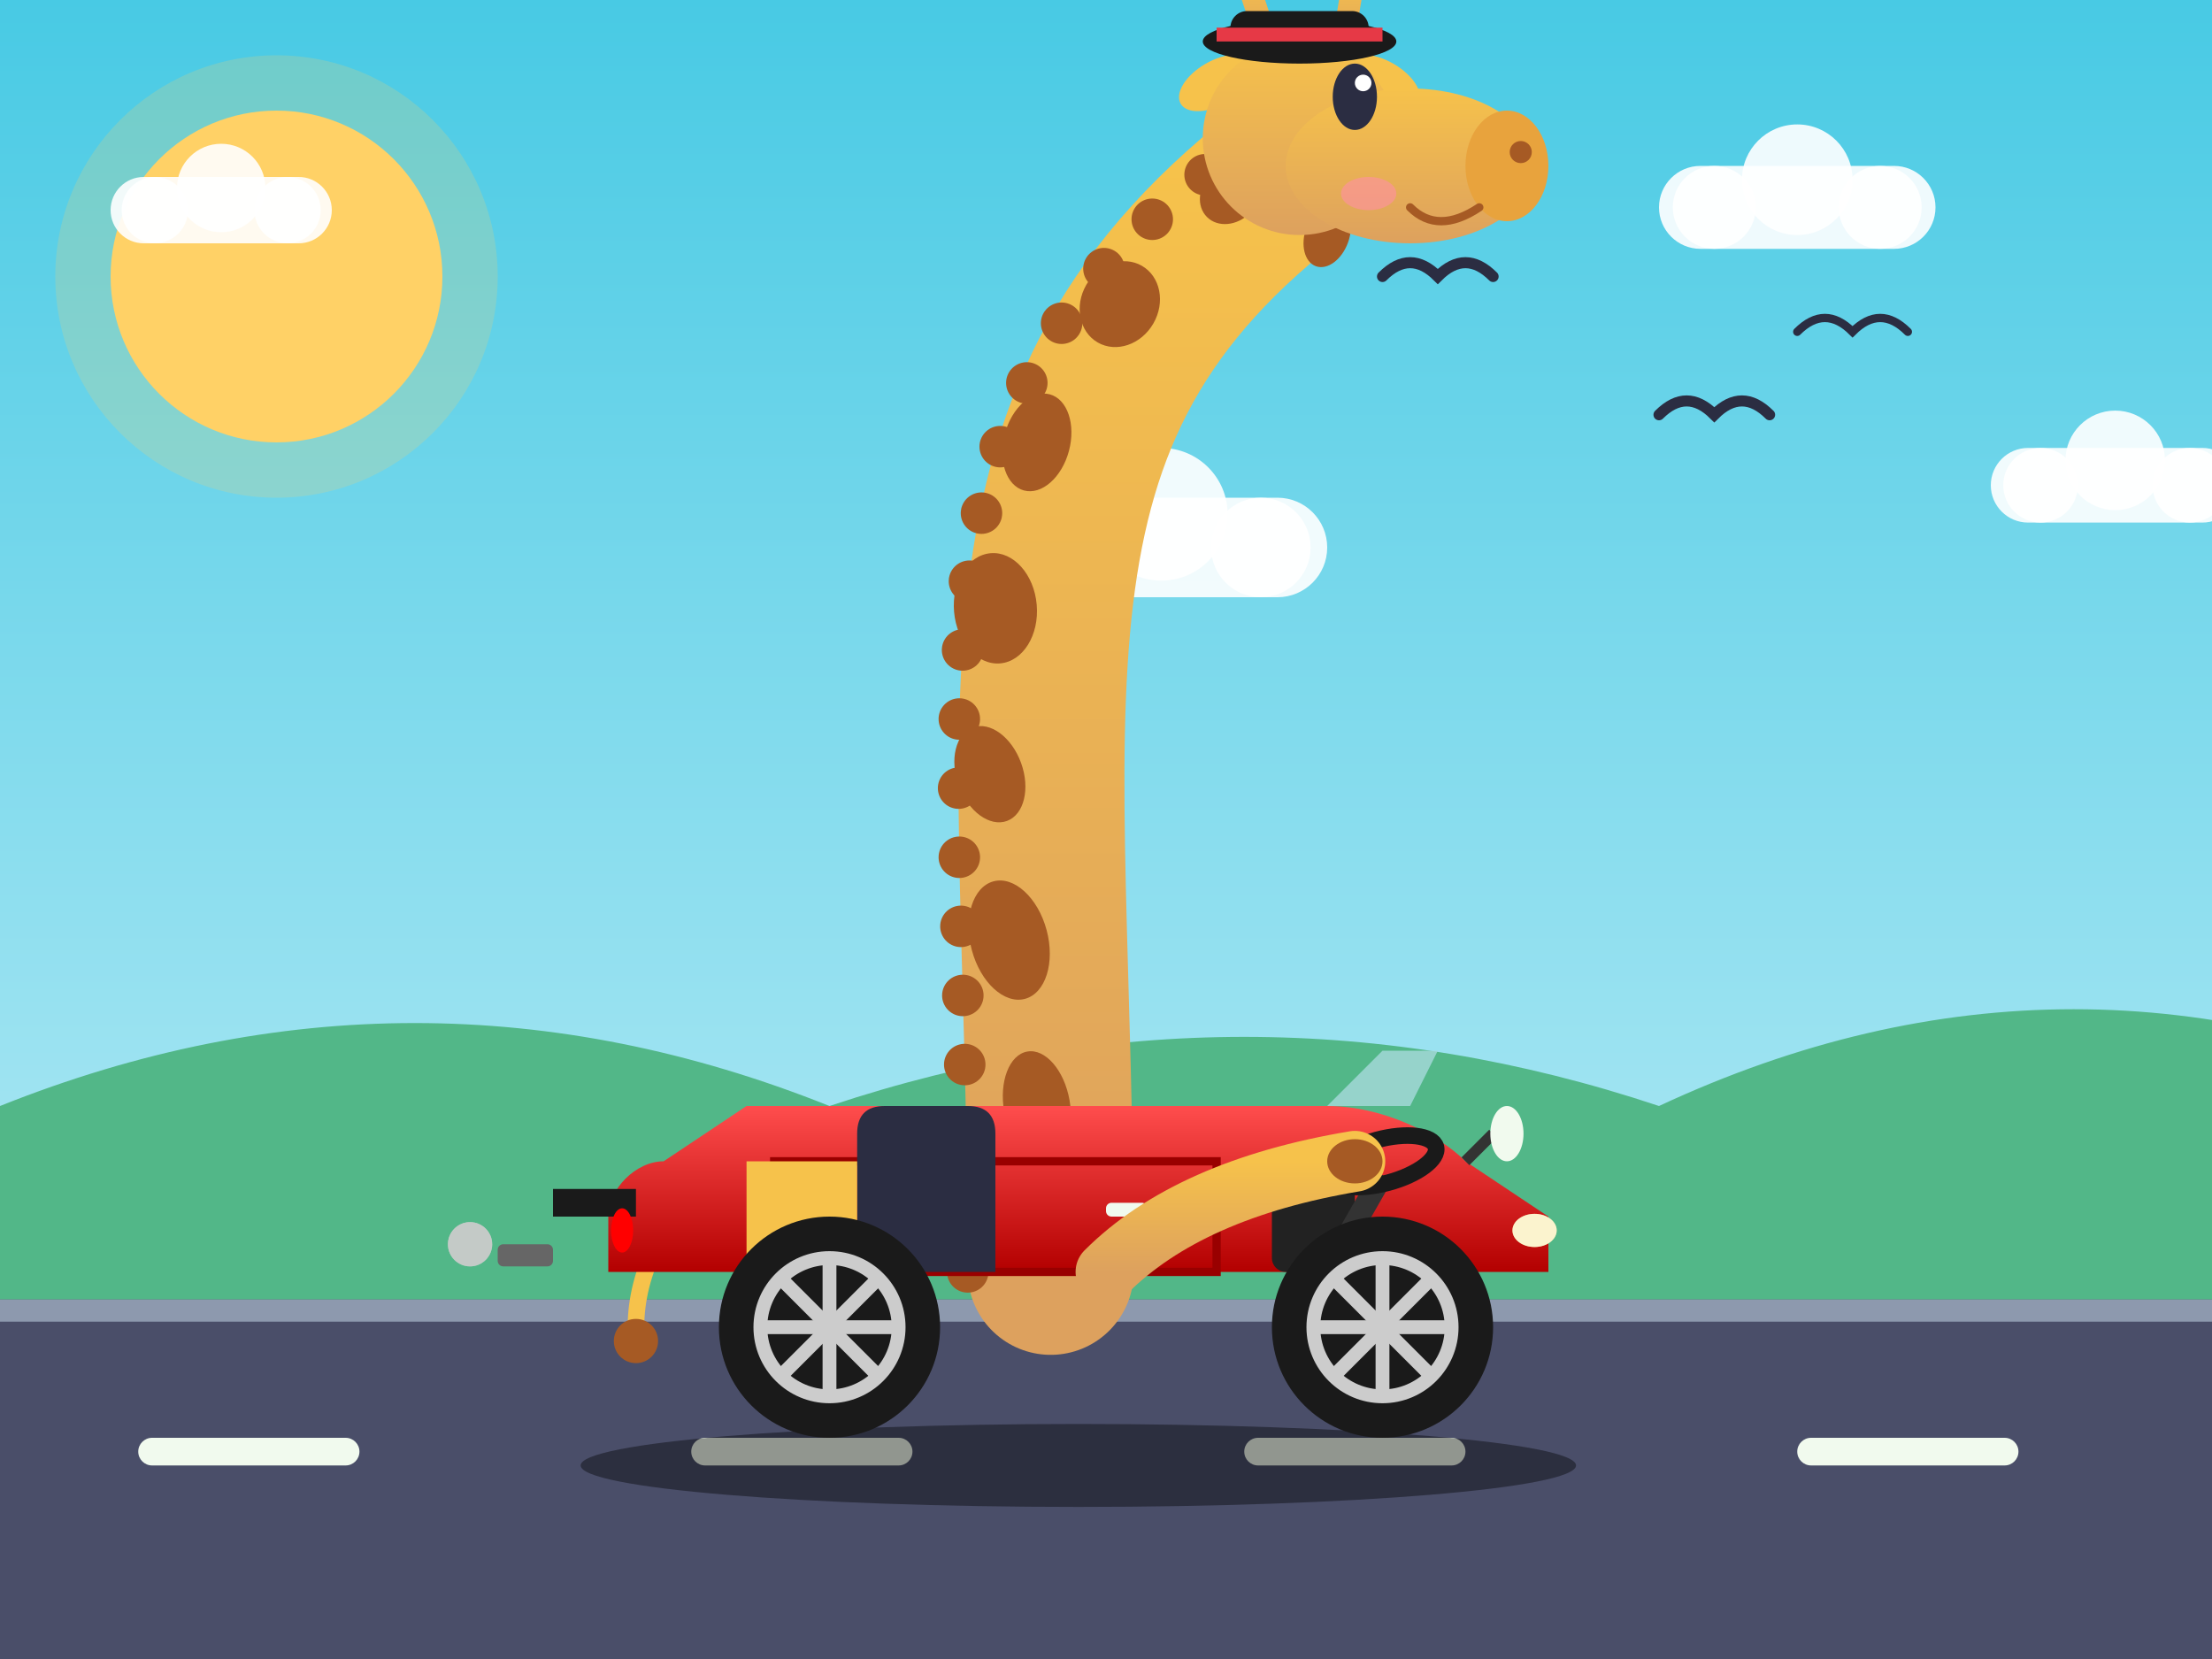
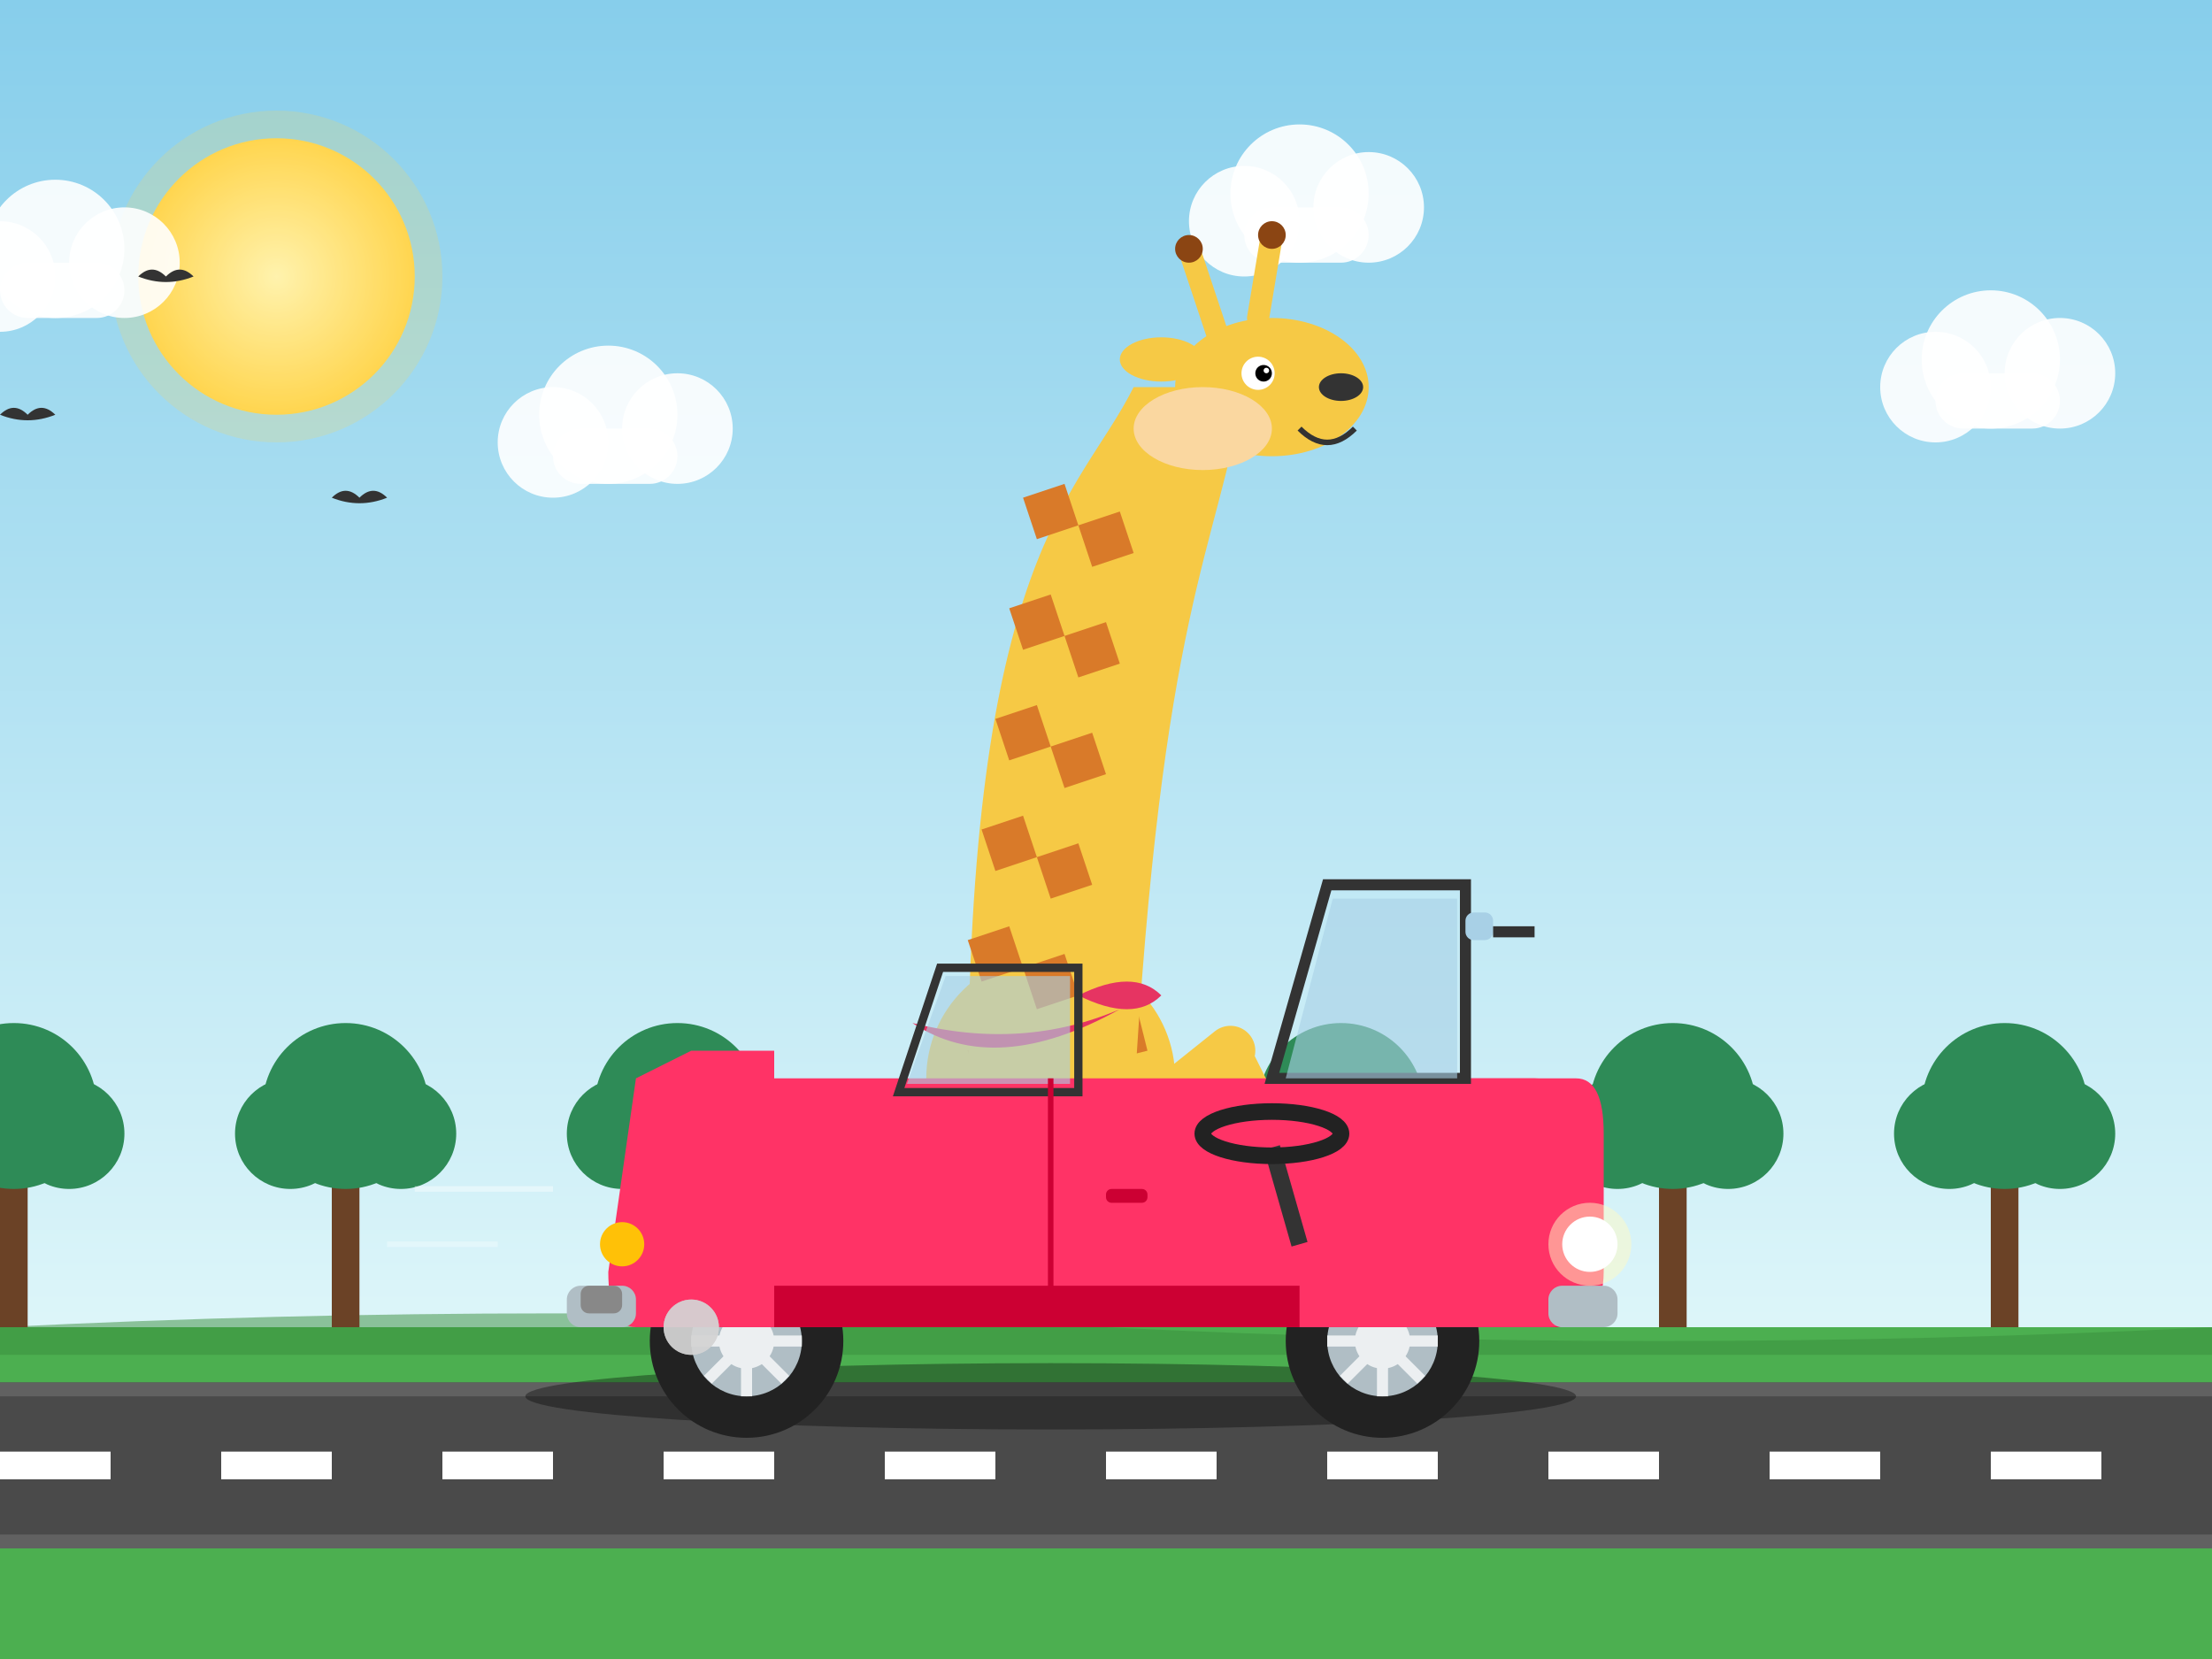
<svg xmlns="http://www.w3.org/2000/svg" viewBox="0 0 800 600" width="100%" height="100%">
  <defs>
-     <linearGradient id="skyGrad" x1="0%" y1="0%" x2="0%" y2="100%">
-       <stop offset="0%" stop-color="#48CAE4" />
-       <stop offset="100%" stop-color="#CAF0F8" />
+     <linearGradient id="skyGrad" x1="0" y1="0" x2="0" y2="1">
+       <stop offset="0%" stop-color="#87CEEB" />
+       <stop offset="100%" stop-color="#E0F7FA" />
    </linearGradient>
-     <linearGradient id="giraffeGrad" x1="0%" y1="100%" x2="0%" y2="0%">
-       <stop offset="0%" stop-color="#DDA15E" />
-       <stop offset="100%" stop-color="#F6C24B" />
-     </linearGradient>
-     <linearGradient id="carGrad" x1="0%" y1="0%" x2="0%" y2="100%">
-       <stop offset="0%" stop-color="#FF4D4D" />
-       <stop offset="100%" stop-color="#B30000" />
-     </linearGradient>
+     <radialGradient id="sunGrad" cx="50%" cy="50%" r="50%">
+       <stop offset="0%" stop-color="#FFF9C4" />
+       <stop offset="100%" stop-color="#FFD54F" />
+     </radialGradient>
    <g id="cloud">
-       <rect x="0" y="0" width="100" height="30" rx="15" fill="#fff" opacity="0.9" />
-       <circle cx="20" cy="15" r="15" fill="#fff" opacity="0.9" />
-       <circle cx="50" cy="5" r="20" fill="#fff" opacity="0.9" />
-       <circle cx="80" cy="15" r="15" fill="#fff" opacity="0.9" />
+       <circle cx="0" cy="0" r="20" fill="#FFFFFF" opacity="0.9" />
+       <circle cx="20" cy="-10" r="25" fill="#FFFFFF" opacity="0.9" />
+       <circle cx="45" cy="-5" r="20" fill="#FFFFFF" opacity="0.9" />
+       <rect x="0" y="-5" width="45" height="20" rx="10" fill="#FFFFFF" opacity="0.9" />
    </g>
    <g id="tree">
-       <rect x="-5" y="350" width="10" height="30" fill="#A65A24" />
-       <circle cx="0" cy="340" r="25" fill="#2D6A4F" />
-       <circle cx="-15" cy="355" r="15" fill="#2D6A4F" />
-       <circle cx="15" cy="355" r="15" fill="#2D6A4F" />
-     </g>
+       <rect x="0" y="420" width="10" height="60" fill="#6B4226" />
+       <circle cx="5" cy="400" r="30" fill="#2E8B57" />
+       <circle cx="-15" cy="410" r="20" fill="#2E8B57" />
+       <circle cx="25" cy="410" r="20" fill="#2E8B57" />
+     </g>
+     <g id="bird">
+       <path d="M 0,0 Q 5,-5 10,0 Q 15,-5 20,0 Q 15,2 10,2 Q 5,2 0,0 Z" fill="#333" />
+     </g>
+     <g id="wheel-shape">
+       <circle cx="0" cy="0" r="35" fill="#222" />
+       <circle cx="0" cy="0" r="20" fill="#B0BEC5" />
+       <circle cx="0" cy="0" r="10" fill="#ECEFF1" />
+       <line x1="0" y1="-20" x2="0" y2="20" stroke="#ECEFF1" stroke-width="4" />
+       <line x1="-20" y1="0" x2="20" y2="0" stroke="#ECEFF1" stroke-width="4" />
+       <line x1="-14" y1="-14" x2="14" y2="14" stroke="#ECEFF1" stroke-width="4" />
+       <line x1="-14" y1="14" x2="14" y2="-14" stroke="#ECEFF1" stroke-width="4" />
+     </g>
+     <rect id="dash" x="0" y="525" width="40" height="10" fill="#FFF" />
  </defs>
-   <rect x="0" y="0" width="800" height="600" fill="url(#skyGrad)" />
-   <circle cx="100" cy="100" r="60" fill="#FFD166" />
-   <circle cx="100" cy="100" r="80" fill="#FFD166" opacity="0.2">
-     <animate attributeName="r" values="80; 90; 80" dur="4s" repeatCount="indefinite" />
-   </circle>
-   <g>
-     <animateTransform attributeName="transform" type="translate" from="800 0" to="-200 0" dur="30s" repeatCount="indefinite" />
-     <use href="#cloud" x="50" y="80" transform="scale(0.8)" />
-     <use href="#cloud" x="300" y="150" transform="scale(1.2)" />
-     <use href="#cloud" x="600" y="60" transform="scale(1)" />
-     <use href="#cloud" x="800" y="180" transform="scale(0.9)" />
+   <g id="background">
+     <rect x="0" y="0" width="800" height="500" fill="url(#skyGrad)" />
+     <g id="sun">
+       <circle cx="100" cy="100" r="50" fill="url(#sunGrad)" />
+       <circle cx="100" cy="100" r="60" fill="#FFD54F" opacity="0.2">
+         <animate attributeName="r" values="60; 70; 60" dur="3s" repeatCount="indefinite" />
+       </circle>
+     </g>
+     <g id="clouds">
+       <animateTransform attributeName="transform" type="translate" from="0 0" to="-1200 0" dur="60s" repeatCount="indefinite" />
+       <use href="#cloud" x="0" y="100" />
+       <use href="#cloud" x="200" y="160" />
+       <use href="#cloud" x="450" y="80" />
+       <use href="#cloud" x="700" y="140" />
+       <use href="#cloud" x="950" y="90" />
+       <use href="#cloud" x="1200" y="170" />
+     </g>
+     <g id="birds">
+       <animateTransform attributeName="transform" type="translate" from="900 0" to="-100 -50" dur="15s" repeatCount="indefinite" />
+       <use href="#bird" x="0" y="150" />
+       <use href="#bird" x="50" y="100" />
+       <use href="#bird" x="120" y="180" />
+     </g>
+     <rect x="0" y="480" width="800" height="120" fill="#4CAF50" />
+     <path d="M 0,480 Q 200,470 400,480 T 800,480 L 800,490 L 0,490 Z" fill="#388E3C" opacity="0.5" />
+     <rect x="0" y="500" width="800" height="60" fill="#4A4A4A" />
+     <rect x="0" y="500" width="800" height="5" fill="#616161" />
+     <rect x="0" y="555" width="800" height="5" fill="#616161" />
+     <g id="road-lines">
+       <animateTransform attributeName="transform" type="translate" from="0 0" to="-240 0" dur="0.4s" repeatCount="indefinite" />
+       <use href="#dash" x="0" />
+       <use href="#dash" x="80" />
+       <use href="#dash" x="160" />
+       <use href="#dash" x="240" />
+       <use href="#dash" x="320" />
+       <use href="#dash" x="400" />
+       <use href="#dash" x="480" />
+       <use href="#dash" x="560" />
+       <use href="#dash" x="640" />
+       <use href="#dash" x="720" />
+       <use href="#dash" x="800" />
+       <use href="#dash" x="880" />
+       <use href="#dash" x="960" />
+       <use href="#dash" x="1040" />
+     </g>
+     <g id="trees">
+       <animateTransform attributeName="transform" type="translate" from="0 0" to="-480 0" dur="12s" repeatCount="indefinite" />
+       <use href="#tree" x="0" />
+       <use href="#tree" x="120" />
+       <use href="#tree" x="240" />
+       <use href="#tree" x="360" />
+       <use href="#tree" x="480" />
+       <use href="#tree" x="600" />
+       <use href="#tree" x="720" />
+       <use href="#tree" x="840" />
+       <use href="#tree" x="960" />
+       <use href="#tree" x="1080" />
+       <use href="#tree" x="1200" />
+     </g>
+     <ellipse cx="380" cy="505" rx="190" ry="12" fill="#000" opacity="0.35" />
  </g>
-   <g>
-     <animateTransform attributeName="transform" type="translate" from="800 0" to="-200 0" dur="15s" repeatCount="indefinite" />
-     <path d="M 600,150 Q 610,140 620,150 Q 630,140 640,150" stroke="#2B2D42" stroke-width="4" fill="none" stroke-linecap="round" />
-     <path d="M 500,100 Q 510,90 520,100 Q 530,90 540,100" stroke="#2B2D42" stroke-width="4" fill="none" stroke-linecap="round" />
-     <path d="M 650,120 Q 660,110 670,120 Q 680,110 690,120" stroke="#2B2D42" stroke-width="3" fill="none" stroke-linecap="round" />
+   <g id="wheels">
+     <g id="wheel-rear">
+       <animateTransform attributeName="transform" type="rotate" from="0 270 485" to="360 270 485" dur="0.36s" repeatCount="indefinite" />
+       <use href="#wheel-shape" x="270" y="485" />
+     </g>
+     <g id="wheel-front">
+       <animateTransform attributeName="transform" type="rotate" from="0 500 485" to="360 500 485" dur="0.36s" repeatCount="indefinite" />
+       <use href="#wheel-shape" x="500" y="485" />
+     </g>
  </g>
-   <g>
-     <animateTransform attributeName="transform" type="translate" from="0 0" to="-300 0" dur="12s" repeatCount="indefinite" />
-     <path d="M 0,400 Q 150,340 300,400 Q 450,350 600,400 Q 750,330 900,400 Q 1050,360 1200,400 L 1200,600 L 0,600 Z" fill="#52B788" />
-     <use href="#tree" x="150" y="380" />
-     <use href="#tree" x="450" y="380" />
-     <use href="#tree" x="750" y="380" />
-     <use href="#tree" x="1050" y="380" />
-   </g>
-   <rect x="0" y="470" width="800" height="130" fill="#4A4E69" />
-   <rect x="0" y="470" width="800" height="8" fill="#8D99AE" />
-   <g>
-     <animateTransform attributeName="transform" type="translate" from="0 0" to="-200 0" dur="1.5s" repeatCount="indefinite" />
-     <rect x="50" y="520" width="80" height="10" fill="#F1FAEE" rx="5" />
-     <rect x="250" y="520" width="80" height="10" fill="#F1FAEE" rx="5" />
-     <rect x="450" y="520" width="80" height="10" fill="#F1FAEE" rx="5" />
-     <rect x="650" y="520" width="80" height="10" fill="#F1FAEE" rx="5" />
-     <rect x="850" y="520" width="80" height="10" fill="#F1FAEE" rx="5" />
-     <rect x="1050" y="520" width="80" height="10" fill="#F1FAEE" rx="5" />
-   </g>
-   <g>
-     <circle cx="170" cy="450" r="8" fill="#ccc" opacity="0.6">
-       <animate attributeName="cx" values="170; 80" dur="1.5s" repeatCount="indefinite" />
-       <animate attributeName="cy" values="450; 400" dur="1.5s" repeatCount="indefinite" />
-       <animate attributeName="r" values="8; 25" dur="1.5s" repeatCount="indefinite" />
-       <animate attributeName="opacity" values="0.6; 0" dur="1.5s" repeatCount="indefinite" />
-     </circle>
-     <circle cx="170" cy="450" r="8" fill="#ccc" opacity="0.6">
-       <animate attributeName="cx" values="170; 80" dur="1.5s" begin="0.5s" repeatCount="indefinite" />
-       <animate attributeName="cy" values="450; 400" dur="1.5s" begin="0.5s" repeatCount="indefinite" />
-       <animate attributeName="r" values="8; 25" dur="1.5s" begin="0.5s" repeatCount="indefinite" />
-       <animate attributeName="opacity" values="0.6; 0" dur="1.5s" begin="0.5s" repeatCount="indefinite" />
-     </circle>
-     <circle cx="170" cy="450" r="8" fill="#ccc" opacity="0.6">
-       <animate attributeName="cx" values="170; 80" dur="1.5s" begin="1s" repeatCount="indefinite" />
-       <animate attributeName="cy" values="450; 400" dur="1.5s" begin="1s" repeatCount="indefinite" />
-       <animate attributeName="r" values="8; 25" dur="1.5s" begin="1s" repeatCount="indefinite" />
-       <animate attributeName="opacity" values="0.6; 0" dur="1.5s" begin="1s" repeatCount="indefinite" />
-     </circle>
-   </g>
-   <ellipse cx="390" cy="530" rx="180" ry="15" fill="#000" opacity="0.4">
-     <animate attributeName="rx" values="180; 170; 180" dur="1s" repeatCount="indefinite" />
-     <animate attributeName="opacity" values="0.4; 0.2; 0.4" dur="1s" repeatCount="indefinite" />
-   </ellipse>
-   <g>
-     <animateTransform attributeName="transform" type="translate" values="0,0; 0,-4; 0,0; 0,-2; 0,0" keyTimes="0; 0.3; 0.6; 0.8; 1" dur="1s" repeatCount="indefinite" />
-     <g>
-       <animateTransform attributeName="transform" type="rotate" values="10 260 420; -10 260 420; 10 260 420" dur="1.5s" repeatCount="indefinite" />
-       <path d="M 260,420 Q 230,450 230,480" stroke="#F6C24B" stroke-width="6" fill="none" />
-       <circle cx="230" cy="485" r="8" fill="#A65A24" />
-     </g>
-     <path d="M 380,460 C 380,250 350,150 470,60" stroke="url(#giraffeGrad)" stroke-width="60" fill="none" stroke-linecap="round" />
-     <path d="M 350,460 C 350,250 320,150 440,60" stroke="#A65A24" stroke-width="15" fill="none" stroke-linecap="round" stroke-dasharray="0 25" />
-     <g fill="#A65A24">
-       <ellipse cx="375" cy="400" rx="12" ry="20" transform="rotate(-10 375 400)" />
-       <ellipse cx="365" cy="340" rx="14" ry="22" transform="rotate(-15 365 340)" />
-       <ellipse cx="358" cy="280" rx="12" ry="18" transform="rotate(-20 358 280)" />
-       <ellipse cx="360" cy="220" rx="15" ry="20" transform="rotate(-5 360 220)" />
-       <ellipse cx="375" cy="160" rx="12" ry="18" transform="rotate(15 375 160)" />
-       <ellipse cx="405" cy="110" rx="14" ry="16" transform="rotate(30 405 110)" />
-       <ellipse cx="445" cy="70" rx="10" ry="12" transform="rotate(45 445 70)" />
-       <ellipse cx="480" cy="85" rx="8" ry="12" transform="rotate(20 480 85)" />
-       <ellipse cx="460" cy="65" rx="6" ry="10" transform="rotate(-10 460 65)" />
-     </g>
-     <g>
-       <g>
-         <ellipse cx="440" cy="30" rx="15" ry="8" fill="#F6C24B" transform="rotate(-30 440 30)">
-           <animateTransform attributeName="transform" type="rotate" values="-30 440 30; -15 440 30; -30 440 30" dur="1.5s" repeatCount="indefinite" />
+   <g id="bouncing-scene">
+     <animateTransform attributeName="transform" type="translate" values="0,0; 0,-5; 0,0; 0,-3; 0,0" dur="0.4s" repeatCount="indefinite" />
+     <g id="giraffe">
+       <line x1="340" y1="410" x2="330" y2="460" stroke="#F6C945" stroke-width="18" stroke-linecap="round" />
+       <ellipse cx="330" cy="465" rx="10" ry="6" fill="#333" />
+       <ellipse cx="380" cy="390" rx="45" ry="45" fill="#F6C945" />
+       <path d="M 360,360 L 380,355 L 385,375 L 365,380 Z" fill="#D97A29" />
+       <path d="M 390,365 L 410,360 L 415,380 L 395,385 Z" fill="#D97A29" />
+       <path d="M 350,380 L 365,375 L 370,390 L 355,395 Z" fill="#D97A29" />
+       <path d="M 350,400 C 350,200 390,180 410,140 L 450,140 C 440,200 420,220 410,400 Z" fill="#F6C945" />
+       <path d="M 370,180 L 385,175 L 390,190 L 375,195 Z" fill="#D97A29" />
+       <path d="M 365,220 L 380,215 L 385,230 L 370,235 Z" fill="#D97A29" />
+       <path d="M 360,260 L 375,255 L 380,270 L 365,275 Z" fill="#D97A29" />
+       <path d="M 355,300 L 370,295 L 375,310 L 360,315 Z" fill="#D97A29" />
+       <path d="M 350,340 L 365,335 L 370,350 L 355,355 Z" fill="#D97A29" />
+       <path d="M 390,190 L 405,185 L 410,200 L 395,205 Z" fill="#D97A29" />
+       <path d="M 385,230 L 400,225 L 405,240 L 390,245 Z" fill="#D97A29" />
+       <path d="M 380,270 L 395,265 L 400,280 L 385,285 Z" fill="#D97A29" />
+       <path d="M 375,310 L 390,305 L 395,320 L 380,325 Z" fill="#D97A29" />
+       <path d="M 370,350 L 385,345 L 390,360 L 375,365 Z" fill="#D97A29" />
+       <g id="scarf">
+         <path d="M 390,360 Q 410,370 420,360 Q 410,350 390,360 Z" fill="#E63462" />
+         <path d="M 405,365 Q 370,380 330,370 Q 360,390 405,365 Z" fill="#E63462">
+           <animateTransform attributeName="transform" type="rotate" values="-5 405 365; 5 405 365; -5 405 365" dur="1s" repeatCount="indefinite" />
+         </path>
+       </g>
+       <g id="giraffe-head">
+         <ellipse cx="420" cy="130" rx="15" ry="8" fill="#F6C945">
+           <animateTransform attributeName="transform" type="rotate" values="-20 420 130; -40 420 130; -20 420 130" dur="2s" repeatCount="indefinite" />
        </ellipse>
+         <ellipse cx="465" cy="125" rx="15" ry="8" fill="#F6C945">
+           <animateTransform attributeName="transform" type="rotate" values="20 465 125; 40 465 125; 20 465 125" dur="2s" repeatCount="indefinite" />
+         </ellipse>
+         <line x1="440" y1="120" x2="430" y2="90" stroke="#F6C945" stroke-width="8" stroke-linecap="round" />
+         <circle cx="430" cy="90" r="5" fill="#8B4513" />
+         <line x1="455" y1="115" x2="460" y2="85" stroke="#F6C945" stroke-width="8" stroke-linecap="round" />
+         <circle cx="460" cy="85" r="5" fill="#8B4513" />
+         <ellipse cx="460" cy="140" rx="35" ry="25" fill="#F6C945" />
+         <ellipse cx="435" cy="155" rx="25" ry="15" fill="#FAD7A0" />
+         <ellipse cx="485" cy="140" rx="8" ry="5" fill="#333" />
+         <path d="M 470,155 Q 480,165 490,155" fill="none" stroke="#333" stroke-width="2" />
+         <g id="eye-group">
+           <ellipse cx="455" cy="135" rx="6" ry="6" fill="#FFF">
+             <animate attributeName="ry" values="6;6;0.5;6" keyTimes="0;0.9;0.95;1" dur="3s" repeatCount="indefinite" />
+           </ellipse>
+           <circle cx="457" cy="135" r="3" fill="#000">
+             <animate attributeName="ry" values="3;3;0.5;3" keyTimes="0;0.9;0.95;1" dur="3s" repeatCount="indefinite" />
+           </circle>
+           <circle cx="458" cy="134" r="1" fill="#FFF">
+             <animate attributeName="ry" values="1;1;0.5;1" keyTimes="0;0.9;0.95;1" dur="3s" repeatCount="indefinite" />
+           </circle>
+         </g>
      </g>
-       <ellipse cx="500" cy="30" rx="15" ry="8" fill="#F6C24B" transform="rotate(30 500 30)" />
-       <line x1="460" y1="20" x2="450" y2="-10" stroke="url(#giraffeGrad)" stroke-width="8" stroke-linecap="round" />
-       <circle cx="450" cy="-10" r="8" fill="#A65A24" />
-       <line x1="485" y1="20" x2="490" y2="-10" stroke="url(#giraffeGrad)" stroke-width="8" stroke-linecap="round" />
-       <circle cx="490" cy="-10" r="8" fill="#A65A24" />
-       <circle cx="470" cy="50" r="35" fill="url(#giraffeGrad)" />
-       <ellipse cx="510" cy="60" rx="45" ry="28" fill="url(#giraffeGrad)" />
-       <ellipse cx="545" cy="60" rx="15" ry="20" fill="#E8A33D" />
-       <circle cx="550" cy="55" r="4" fill="#A65A24" />
-       <path d="M 510,75 Q 520,85 535,75" stroke="#A65A24" stroke-width="3" fill="none" stroke-linecap="round" />
-       <ellipse cx="495" cy="70" rx="10" ry="6" fill="#FF8FA3" opacity="0.6" />
-       <ellipse cx="490" cy="35" rx="8" ry="12" fill="#2B2D42">
-         <animate attributeName="ry" values="12;12;2;12;12" keyTimes="0;0.4;0.45;0.5;1" dur="3s" repeatCount="indefinite" />
-       </ellipse>
-       <circle cx="493" cy="30" r="3" fill="#fff" />
-       <ellipse cx="470" cy="15" rx="35" ry="8" fill="#1A1A1A" />
-       <rect x="445" y="4" width="50" height="12" rx="6" fill="#1A1A1A" />
-       <rect x="440" y="10" width="60" height="5" fill="#E63946" />
-     </g>
-     <path d="M 220,460 L 220,440 C 220,430 230,420 240,420 L 270,400 L 480,400 C 500,400 520,410 530,420 L 560,440 L 560,460 Z" fill="url(#carGrad)" />
-     <g>
-       <path d="M 200,430 L 230,430 L 230,440 L 200,440 Z" fill="#1A1A1A" />
-       <ellipse cx="225" cy="445" rx="4" ry="8" fill="#FF0000" />
-       <ellipse cx="555" cy="445" rx="8" ry="6" fill="#F4E285" />
-       <ellipse cx="555" cy="445" rx="8" ry="6" fill="#fff" opacity="0.6">
-         <animate attributeName="opacity" values="0.6; 0.2; 0.6" dur="0.8s" repeatCount="indefinite" />
-       </ellipse>
-       <rect x="180" y="450" width="20" height="8" fill="#666" rx="2" />
-       <path d="M 480,400 L 500,380 L 520,380 L 510,400 Z" fill="#A8DADC" opacity="0.8" />
-       <line x1="530" y1="420" x2="540" y2="410" stroke="#333" stroke-width="4" />
-       <ellipse cx="545" cy="410" rx="6" ry="10" fill="#F1FAEE" />
-       <path d="M 280,420 L 440,420 L 440,460 L 280,460 Z" fill="none" stroke="#990000" stroke-width="3" />
-       <rect x="400" y="435" width="15" height="5" rx="2" fill="#F1FAEE" />
-     </g>
-     <g>
-       <rect x="460" y="420" width="30" height="40" fill="#222" rx="5" />
-       <path d="M 310,460 L 310,410 Q 310,400 320,400 L 350,400 Q 360,400 360,410 L 360,460 Z" fill="#2B2D42" />
-       <path d="M 280,460 L 280,430 L 300,430 L 300,460" stroke="#F6C24B" stroke-width="20" fill="none" stroke-linecap="round" />
-       <ellipse cx="300" cy="460" rx="10" ry="6" fill="#A65A24" />
-       <line x1="480" y1="460" x2="500" y2="425" stroke="#333" stroke-width="8" />
-       <ellipse cx="500" cy="420" rx="20" ry="8" fill="none" stroke="#1A1A1A" stroke-width="6" transform="rotate(-15 500 420)">
-         <animateTransform attributeName="transform" type="rotate" values="-15 500 420; -25 500 420; -15 500 420" dur="1s" repeatCount="indefinite" />
-       </ellipse>
-       <path d="M 400,460 Q 430,430 490,420" stroke="url(#giraffeGrad)" stroke-width="22" fill="none" stroke-linecap="round" />
-       <ellipse cx="490" cy="420" rx="10" ry="8" fill="#A65A24" />
-     </g>
-     <g>
-       <g>
-         <circle cx="300" cy="480" r="40" fill="#1A1A1A" />
-         <circle cx="300" cy="480" r="25" fill="none" stroke="#CCC" stroke-width="5" />
-         <g>
-           <animateTransform attributeName="transform" type="rotate" from="0 300 480" to="360 300 480" dur="1.2s" repeatCount="indefinite" />
-           <line x1="300" y1="455" x2="300" y2="505" stroke="#CCC" stroke-width="5" />
-           <line x1="275" y1="480" x2="325" y2="480" stroke="#CCC" stroke-width="5" />
-           <line x1="282" y1="462" x2="318" y2="498" stroke="#CCC" stroke-width="5" />
-           <line x1="282" y1="498" x2="318" y2="462" stroke="#CCC" stroke-width="5" />
-         </g>
-         <circle cx="300" cy="480" r="6" fill="#CCC" />
-       </g>
-       <g>
-         <circle cx="500" cy="480" r="40" fill="#1A1A1A" />
-         <circle cx="500" cy="480" r="25" fill="none" stroke="#CCC" stroke-width="5" />
-         <g>
-           <animateTransform attributeName="transform" type="rotate" from="0 500 480" to="360 500 480" dur="1.2s" repeatCount="indefinite" />
-           <line x1="500" y1="455" x2="500" y2="505" stroke="#CCC" stroke-width="5" />
-           <line x1="475" y1="480" x2="525" y2="480" stroke="#CCC" stroke-width="5" />
-           <line x1="482" y1="462" x2="518" y2="498" stroke="#CCC" stroke-width="5" />
-           <line x1="482" y1="498" x2="518" y2="462" stroke="#CCC" stroke-width="5" />
-         </g>
-         <circle cx="500" cy="480" r="6" fill="#CCC" />
-       </g>
+       <line x1="420" y1="400" x2="445" y2="380" stroke="#F6C945" stroke-width="18" stroke-linecap="round" />
+       <line x1="445" y1="380" x2="460" y2="410" stroke="#F6C945" stroke-width="14" stroke-linecap="round" />
+       <ellipse cx="460" cy="410" rx="10" ry="6" fill="#333" />
+     </g>
+     <g id="car-body">
+       <rect x="230" y="390" width="340" height="90" rx="15" fill="#FF3366" />
+       <rect x="230" y="465" width="340" height="15" rx="7" fill="#CC0033" />
+       <path d="M 470,390 L 570,390 Q 580,390 580,410 L 580,460 Q 580,480 560,480 L 470,480 Z" fill="#FF3366" />
+       <path d="M 230,390 L 250,380 L 280,380 L 280,480 L 230,480 Q 220,480 220,460 Z" fill="#FF3366" />
+       <path d="M 460,390 L 480,320 L 530,320 L 530,390 Z" fill="none" stroke="#333" stroke-width="4" />
+       <path d="M 465,390 L 482,325 L 527,325 L 527,390 Z" fill="#A8D0E6" opacity="0.6" />
+       <path d="M 325,395 L 340,350 L 390,350 L 390,395 Z" fill="none" stroke="#333" stroke-width="3" />
+       <path d="M 328,392 L 342,353 L 387,353 L 387,392 Z" fill="#A8D0E6" opacity="0.6" />
+       <rect x="530" y="330" width="10" height="10" rx="3" fill="#A8D0E6" />
+       <rect x="540" y="335" width="15" height="4" fill="#333" />
+       <line x1="380" y1="390" x2="380" y2="480" stroke="#CC0033" stroke-width="2" />
+       <rect x="400" y="430" width="15" height="5" rx="2" fill="#CC0033" />
+       <rect x="560" y="465" width="25" height="15" rx="5" fill="#B0BEC5" />
+       <rect x="205" y="465" width="25" height="15" rx="5" fill="#B0BEC5" />
+       <circle cx="575" cy="450" r="15" fill="#FFF9C4" opacity="0.5" />
+       <circle cx="575" cy="450" r="10" fill="#FFF" />
+       <circle cx="225" cy="450" r="8" fill="#FFC107" />
+       <rect x="210" y="465" width="15" height="10" rx="3" fill="#888" />
+     </g>
+     <g id="steering-wheel">
+       <line x1="470" y1="450" x2="460" y2="415" stroke="#333" stroke-width="6" />
+       <ellipse cx="460" cy="410" rx="25" ry="8" fill="none" stroke="#222" stroke-width="6" />
+     </g>
+     <g id="speed-lines">
+       <line x1="200" y1="430" x2="150" y2="430" stroke="#FFF" stroke-width="2" opacity="0.4">
+         <animate attributeName="x1" values="250; 50" dur="0.3s" repeatCount="indefinite" />
+         <animate attributeName="x2" values="200; 0" dur="0.3s" repeatCount="indefinite" />
+       </line>
+       <line x1="180" y1="450" x2="140" y2="450" stroke="#FFF" stroke-width="2" opacity="0.3">
+         <animate attributeName="x1" values="220; 20" dur="0.25s" repeatCount="indefinite" />
+         <animate attributeName="x2" values="170; -30" dur="0.25s" repeatCount="indefinite" />
+       </line>
+     </g>
+     <g id="dust">
+       <circle cx="250" cy="480" r="10" fill="#D3D3D3" opacity="0.6">
+         <animate attributeName="cx" values="250; 150; 100" dur="0.8s" repeatCount="indefinite" />
+         <animate attributeName="cy" values="480; 460; 450" dur="0.8s" repeatCount="indefinite" />
+         <animate attributeName="r" values="10; 20; 30" dur="0.8s" repeatCount="indefinite" />
+         <animate attributeName="opacity" values="0.6; 0.3; 0" dur="0.8s" repeatCount="indefinite" />
+       </circle>
+       <circle cx="250" cy="480" r="10" fill="#D3D3D3" opacity="0.6">
+         <animate attributeName="cx" values="250; 150; 100" dur="0.8s" begin="0.2s" repeatCount="indefinite" />
+         <animate attributeName="cy" values="480; 460; 450" dur="0.8s" begin="0.2s" repeatCount="indefinite" />
+         <animate attributeName="r" values="10; 20; 30" dur="0.8s" begin="0.2s" repeatCount="indefinite" />
+         <animate attributeName="opacity" values="0.6; 0.3; 0" dur="0.8s" begin="0.2s" repeatCount="indefinite" />
+       </circle>
+       <circle cx="250" cy="480" r="10" fill="#D3D3D3" opacity="0.6">
+         <animate attributeName="cx" values="250; 150; 100" dur="0.8s" begin="0.4s" repeatCount="indefinite" />
+         <animate attributeName="cy" values="480; 460; 450" dur="0.8s" begin="0.4s" repeatCount="indefinite" />
+         <animate attributeName="r" values="10; 20; 30" dur="0.8s" begin="0.4s" repeatCount="indefinite" />
+         <animate attributeName="opacity" values="0.6; 0.3; 0" dur="0.8s" begin="0.4s" repeatCount="indefinite" />
+       </circle>
    </g>
  </g>
</svg>
